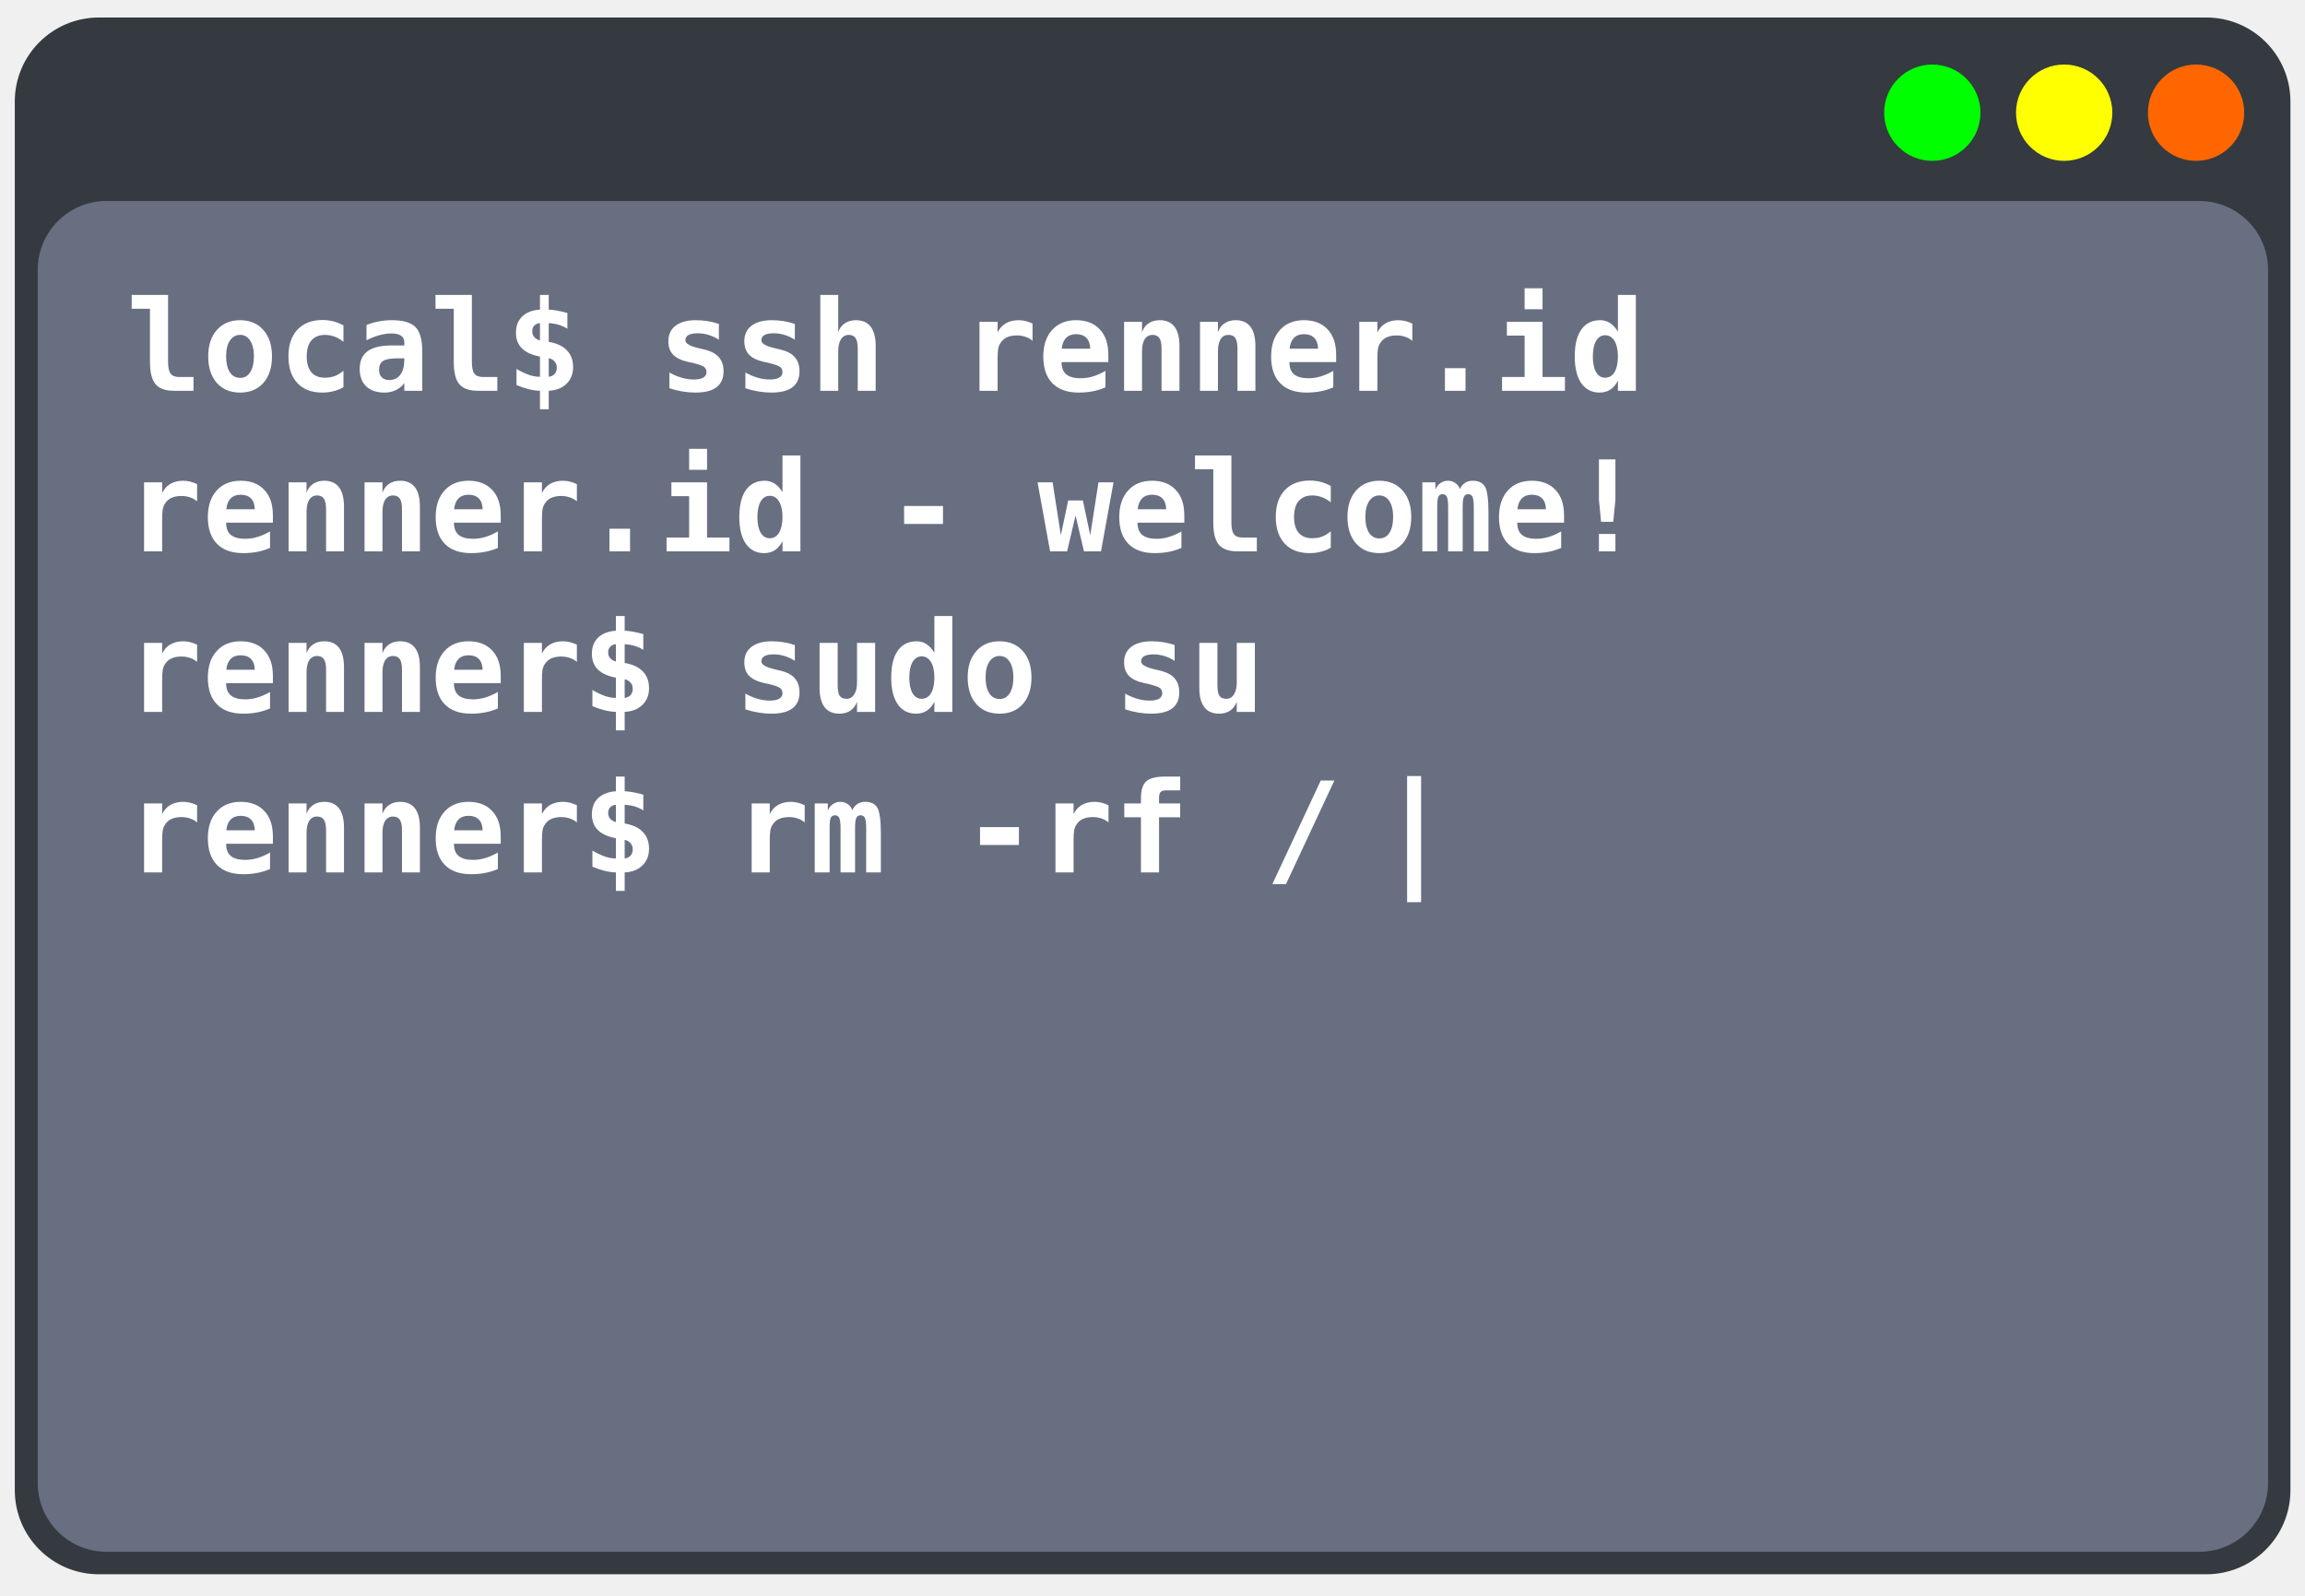
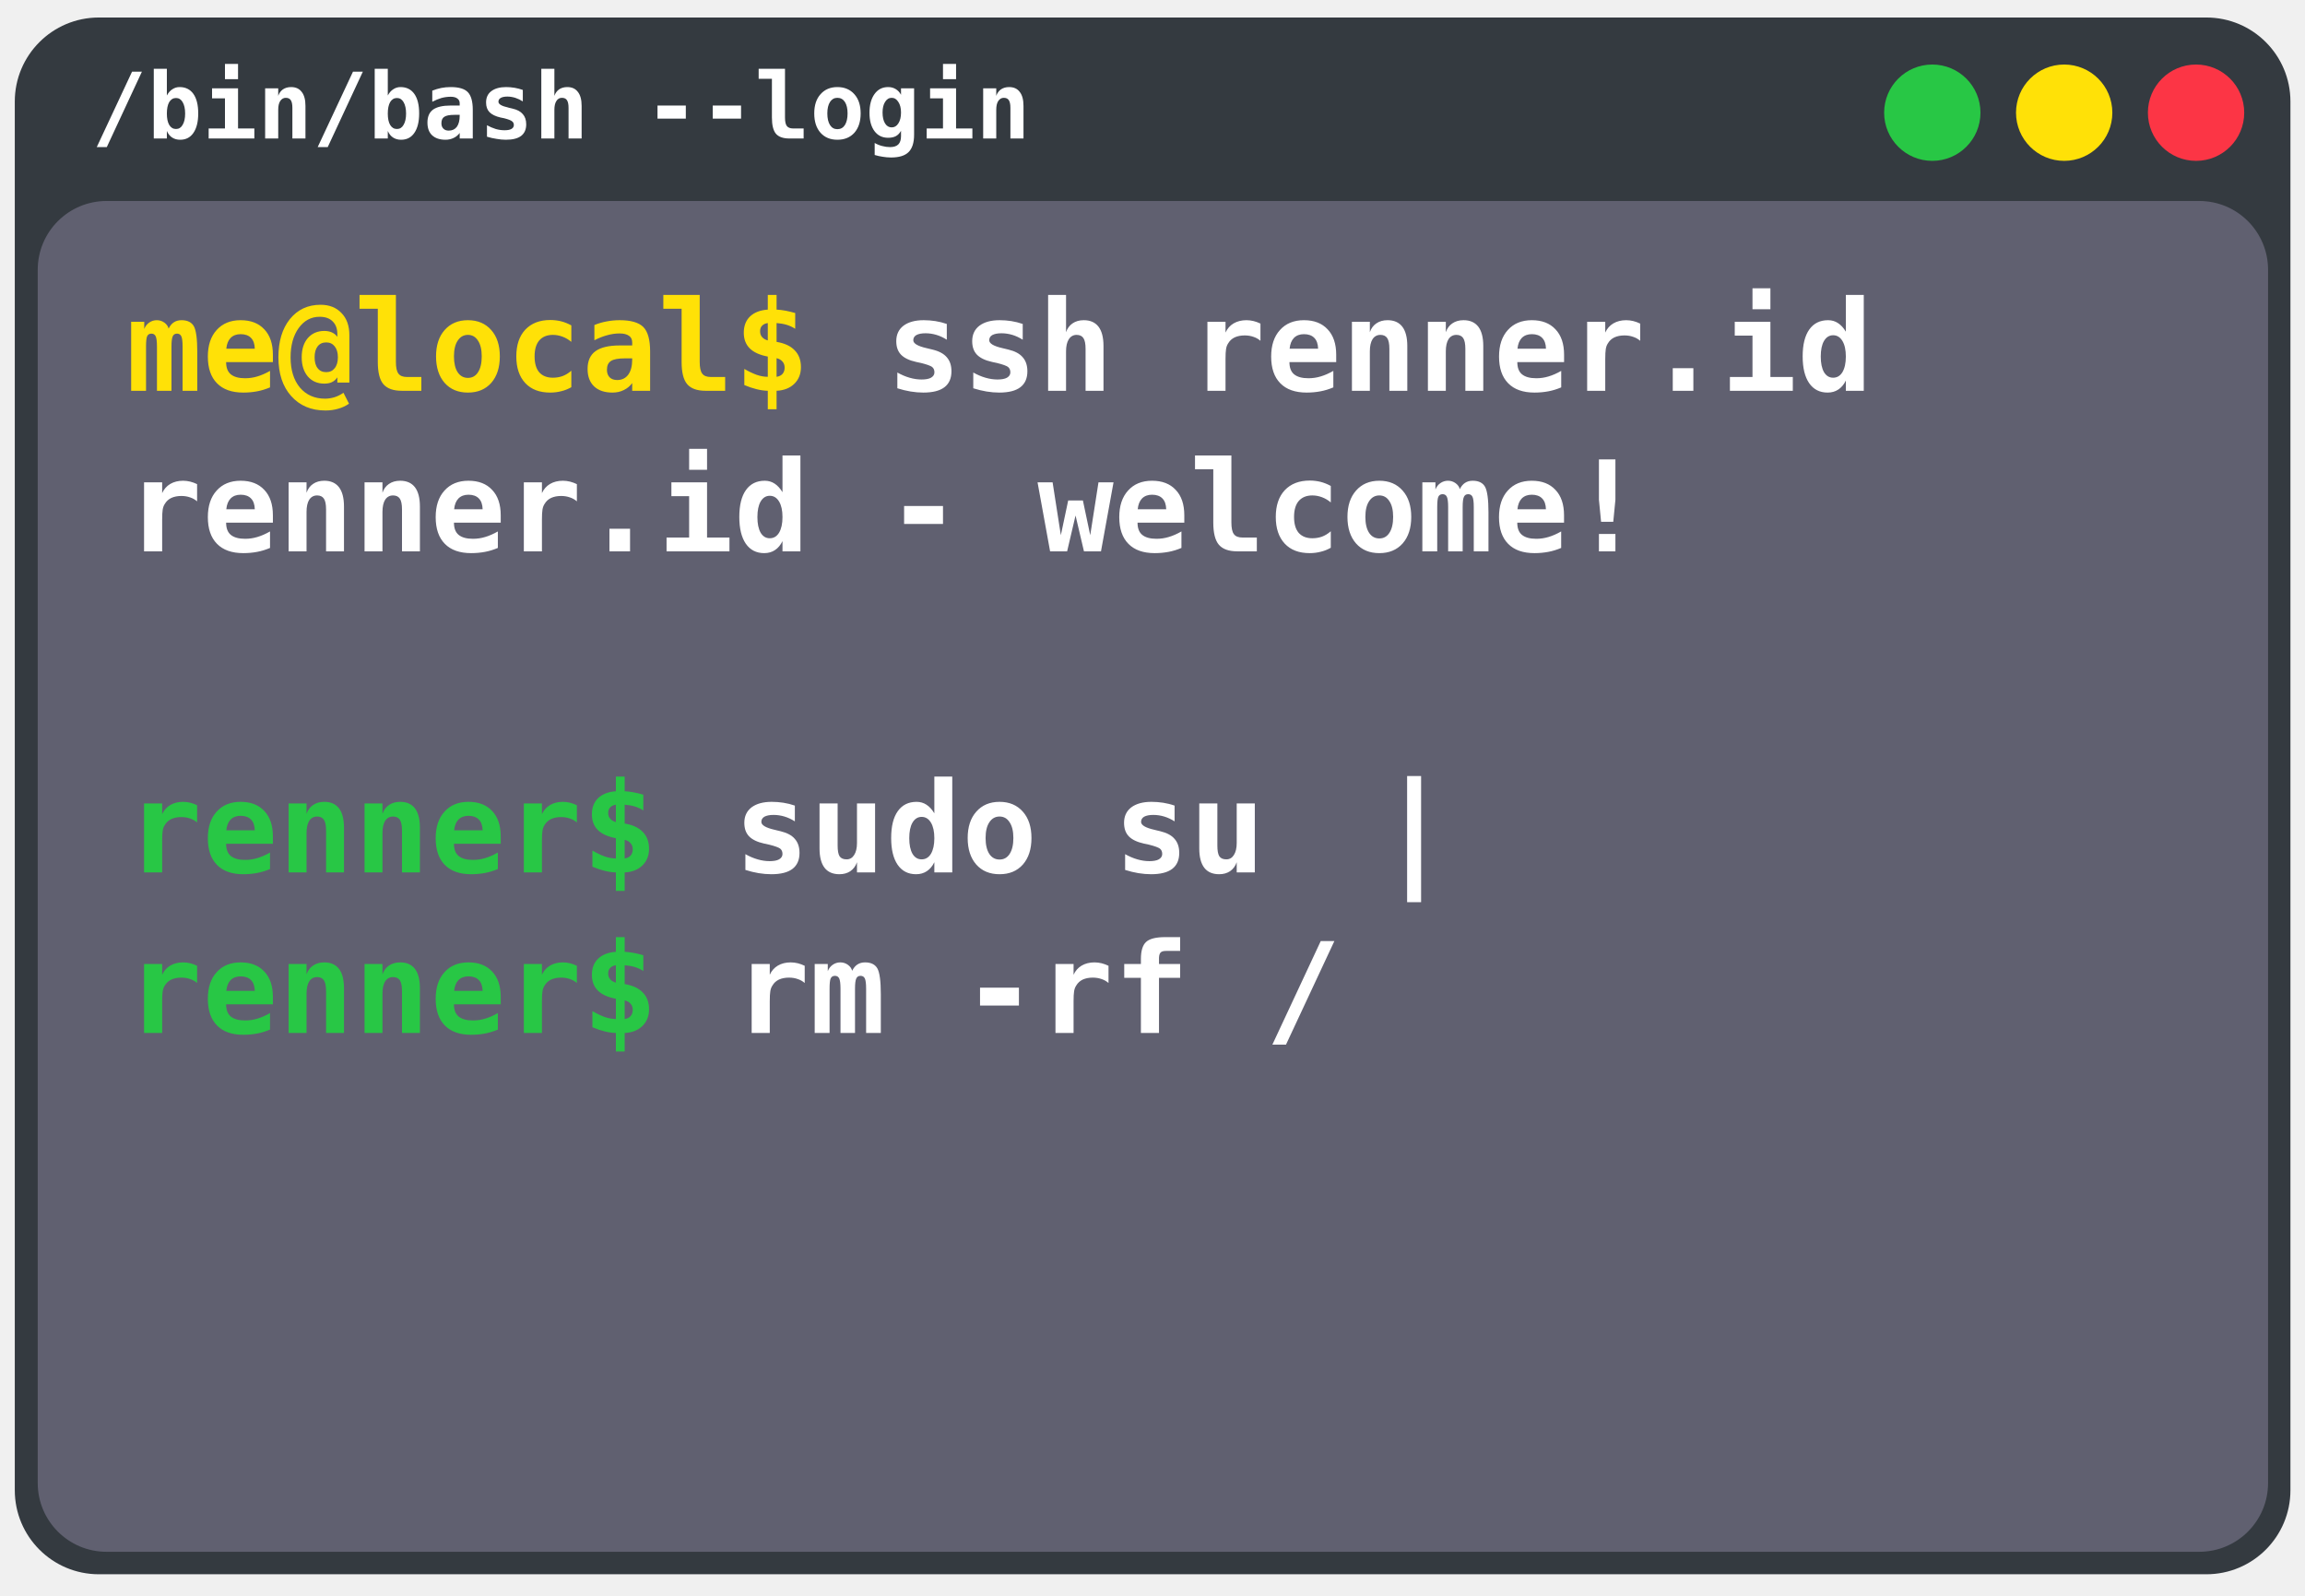
<svg xmlns="http://www.w3.org/2000/svg" version="1.1" viewBox="4 4 201 137" height="144mm" width="208mm">
  <g>
    <rect fill="#343a40" width="198.44" height="135.75" x="5.29" y="4.45" ry="7.33" />
-     <rect fill="#686f80" width="194.49" height="117.79" x="7.29" y="20.45" ry="6" />
+     <rect fill="#606070" width="194.49" height="117.79" x="7.29" y="20.45" ry="6" />
    <text fill="#ffffff" style="font-weight:bold;font-size:11px;font-family:monospace">
-       <tspan x="15" y="37">local$ ssh renner.id</tspan>
+       <tspan x="15" y="37">
+         <a fill="#ffe107">me@local$</a> ssh renner.id</tspan>
      <tspan x="15" y="51">renner.id - welcome!</tspan>
-       <tspan x="15" y="65">renner$ sudo su</tspan>
-       <tspan x="15" y="79">renner$ rm -rf /</tspan>
+       <tspan x="15" y="79">
+         <a fill="#28c745">renner$</a> sudo su</tspan>
+       <tspan x="15" y="93">
+         <a fill="#28c745">renner$</a> rm -rf /</tspan>
    </text>
-     <circle fill="#00ff00" cx="172.5" cy="12.75" r="4.2" />
-     <circle fill="#ffff00" cx="184" cy="12.75" r="4.2" />
-     <circle fill="#ff6600" cx="195.5" cy="12.75" r="4.2" />
+     <text fill="#ffffff" style="font-weight:bold;font-size:8px;font-family:monospace">
+       <tspan x="12" y="15">/bin/bash --login</tspan>
+     </text>
+     <circle fill="#28c745" cx="172.5" cy="12.75" r="4.2" />
+     <circle fill="#ffe107" cx="184" cy="12.75" r="4.2" />
+     <circle fill="#fc3545" cx="195.5" cy="12.75" r="4.2" />
    <text fill="#ffffff" style="font-weight:bold;font-size:11px;font-family:monospace">
      <tspan x="124" y="79">|</tspan>
      <animate attributeName="opacity" values="1;1;0" dur="0.7s" repeatCount="indefinite" />
    </text>
  </g>
</svg>
